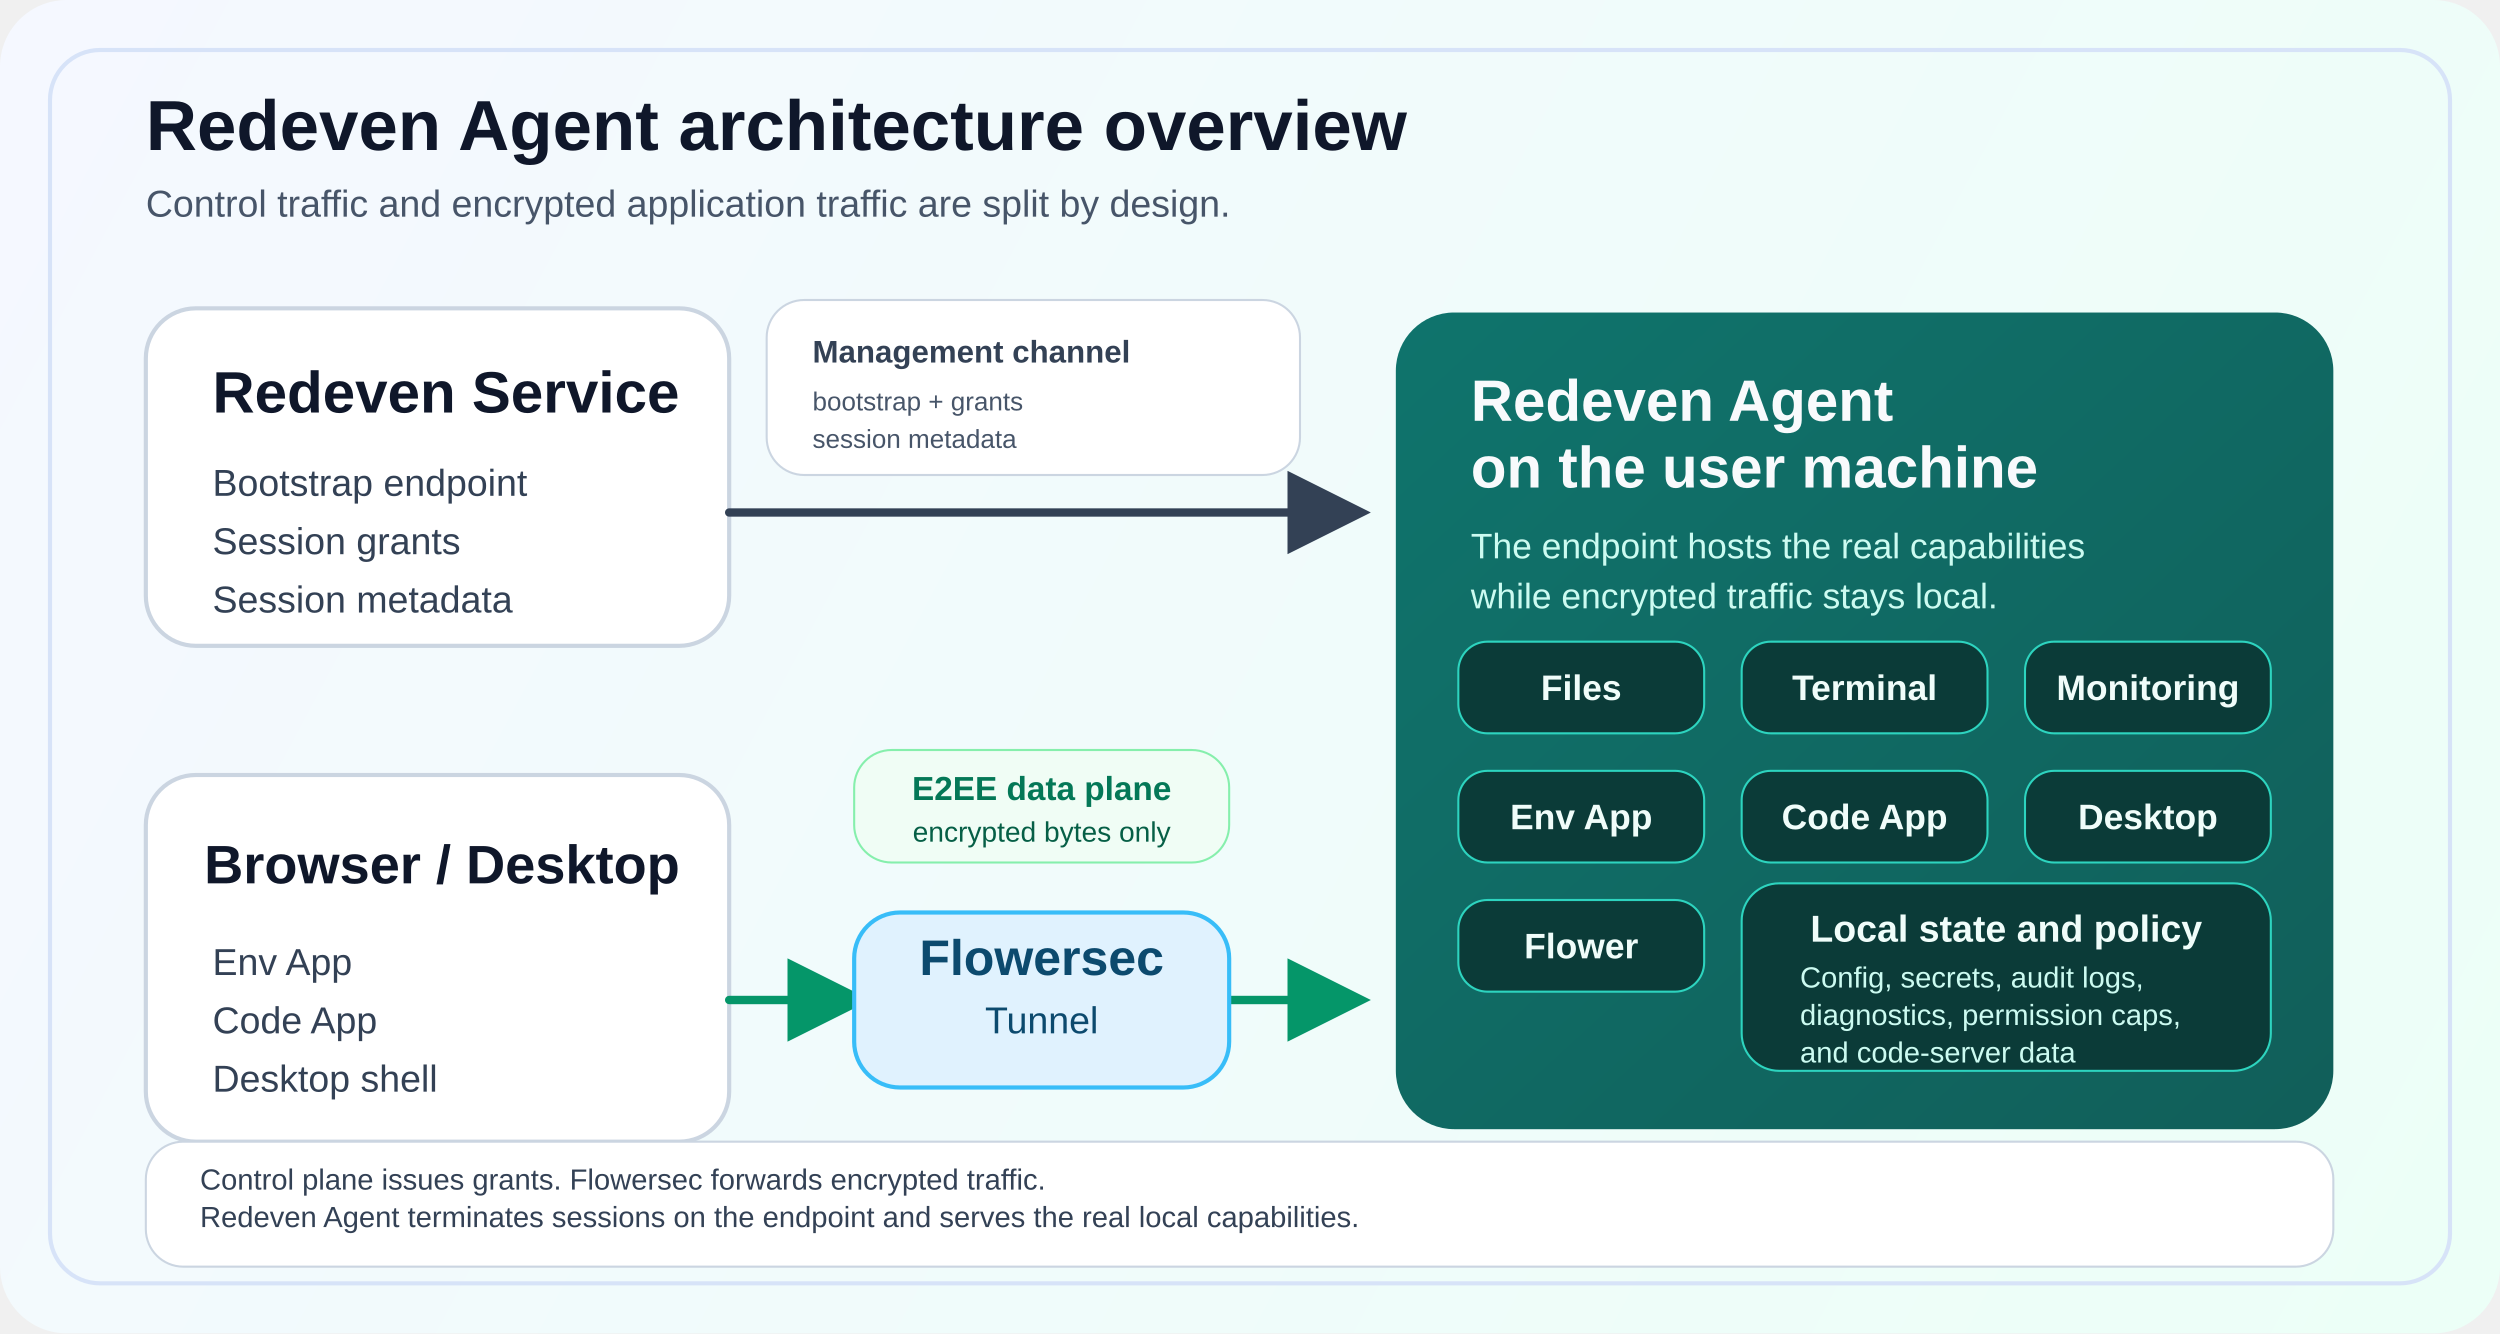
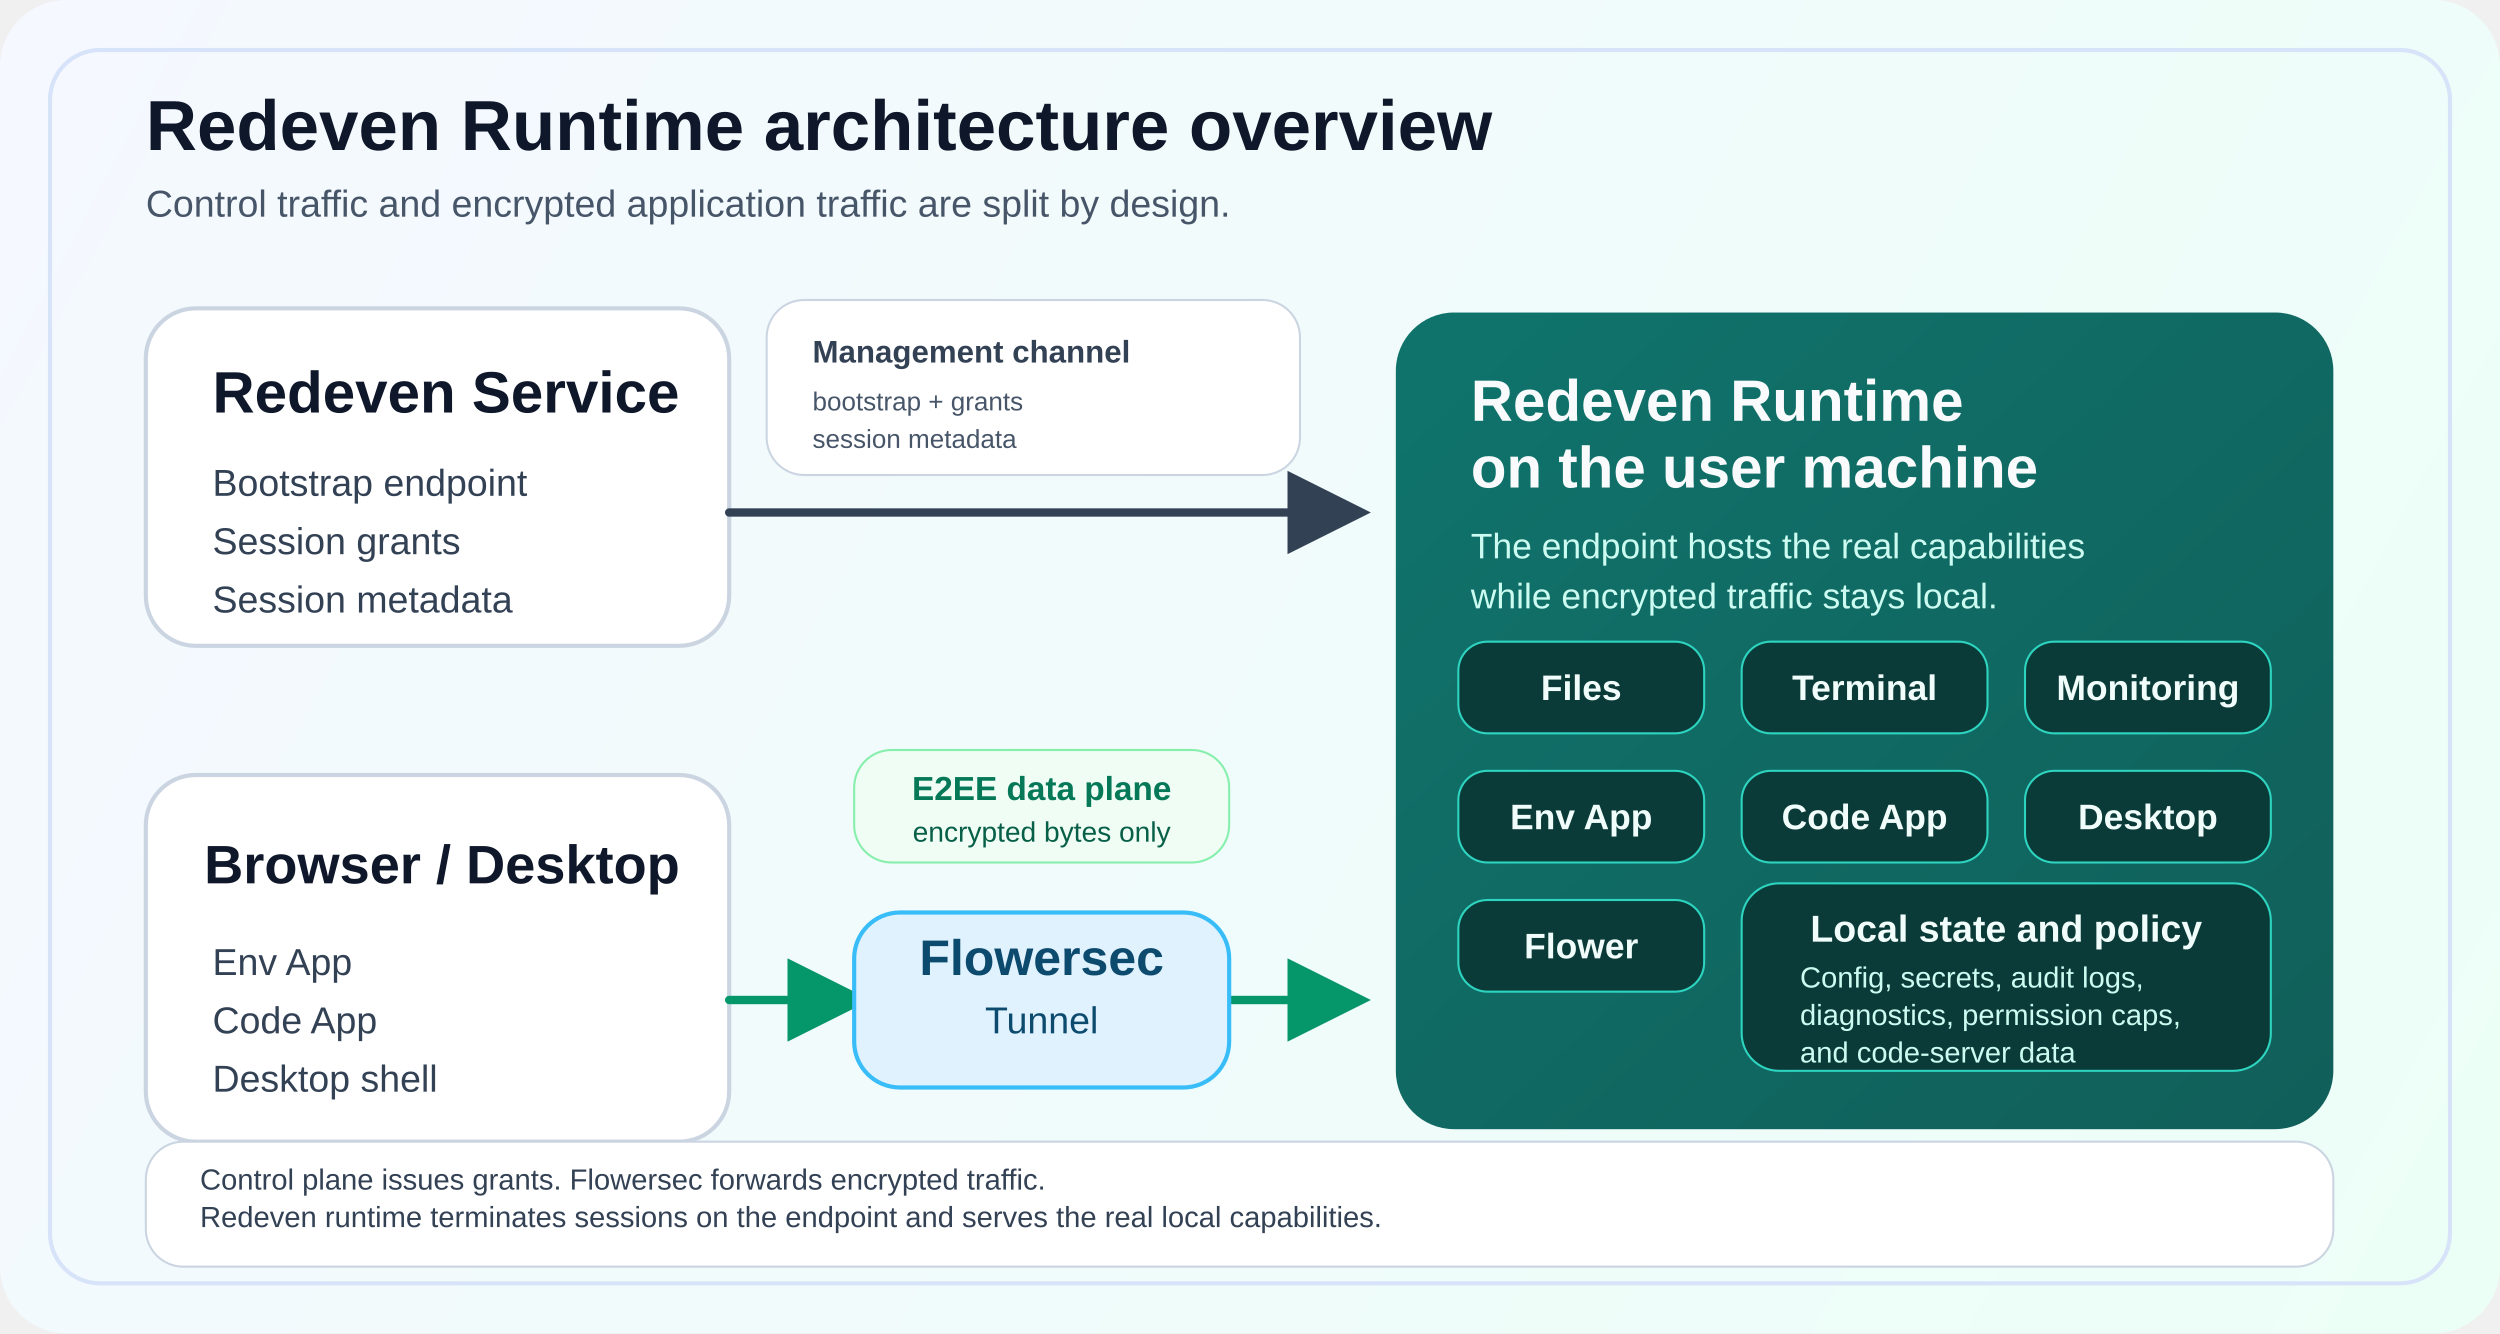
<svg xmlns="http://www.w3.org/2000/svg" width="1200" height="640" viewBox="0 0 1200 640" fill="none" role="img" aria-labelledby="title desc">
  <defs>
    <linearGradient id="bg" x1="0" y1="0" x2="1200" y2="640" gradientUnits="userSpaceOnUse">
      <stop stop-color="#F5F8FF" />
      <stop offset="1" stop-color="#ECFFF7" />
    </linearGradient>
    <linearGradient id="agent" x1="670" y1="70" x2="1120" y2="560" gradientUnits="userSpaceOnUse">
      <stop stop-color="#0F766E" />
      <stop offset="1" stop-color="#115E59" />
    </linearGradient>
    <marker id="arrow-dark" markerWidth="10" markerHeight="10" refX="8" refY="5" orient="auto">
      <path d="M0 0L10 5L0 10V0Z" fill="#334155" />
    </marker>
    <marker id="arrow-green" markerWidth="10" markerHeight="10" refX="8" refY="5" orient="auto">
      <path d="M0 0L10 5L0 10V0Z" fill="#059669" />
    </marker>
  </defs>
  <rect width="1200" height="640" rx="32" fill="url(#bg)" />
  <rect x="24" y="24" width="1152" height="592" rx="24" stroke="#D7E3F8" stroke-width="2" />
-   <text x="70" y="72" fill="#0F172A" font-family="Arial, Helvetica, sans-serif" font-size="34" font-weight="700">Redeven Agent architecture overview</text>
+   <text x="70" y="72" fill="#0F172A" font-family="Arial, Helvetica, sans-serif" font-size="34" font-weight="700">Redeven Runtime architecture overview</text>
  <text x="70" y="104" fill="#475569" font-family="Arial, Helvetica, sans-serif" font-size="18">Control traffic and encrypted application traffic are split by design.</text>
  <rect x="70" y="148" width="280" height="162" rx="24" fill="#FFFFFF" stroke="#CBD5E1" stroke-width="2" />
  <text x="102" y="198" fill="#0F172A" font-family="Arial, Helvetica, sans-serif" font-size="28" font-weight="700">Redeven Service</text>
  <text x="102" y="238" fill="#334155" font-family="Arial, Helvetica, sans-serif" font-size="18">Bootstrap endpoint</text>
  <text x="102" y="266" fill="#334155" font-family="Arial, Helvetica, sans-serif" font-size="18">Session grants</text>
  <text x="102" y="294" fill="#334155" font-family="Arial, Helvetica, sans-serif" font-size="18">Session metadata</text>
  <rect x="70" y="372" width="280" height="176" rx="24" fill="#FFFFFF" stroke="#CBD5E1" stroke-width="2" />
  <text x="98" y="424" fill="#0F172A" font-family="Arial, Helvetica, sans-serif" font-size="26" font-weight="700">Browser / Desktop</text>
  <text x="102" y="468" fill="#334155" font-family="Arial, Helvetica, sans-serif" font-size="18">Env App</text>
  <text x="102" y="496" fill="#334155" font-family="Arial, Helvetica, sans-serif" font-size="18">Code App</text>
  <text x="102" y="524" fill="#334155" font-family="Arial, Helvetica, sans-serif" font-size="18">Desktop shell</text>
  <rect x="670" y="150" width="450" height="392" rx="28" fill="url(#agent)" />
  <text x="706" y="202" fill="#F8FAFC" font-family="Arial, Helvetica, sans-serif" font-size="28" font-weight="700">
-     <tspan x="706" dy="0">Redeven Agent</tspan>
+     <tspan x="706" dy="0">Redeven Runtime</tspan>
    <tspan x="706" dy="32">on the user machine</tspan>
  </text>
  <text x="706" y="268" fill="#CCFBF1" font-family="Arial, Helvetica, sans-serif" font-size="17">
    <tspan x="706" dy="0">The endpoint hosts the real capabilities</tspan>
    <tspan x="706" dy="24">while encrypted traffic stays local.</tspan>
  </text>
  <rect x="700" y="308" width="118" height="44" rx="14" fill="#0B3B38" stroke="#2DD4BF" />
  <text x="759" y="336" fill="#F0FDFA" font-family="Arial, Helvetica, sans-serif" font-size="17" font-weight="700" text-anchor="middle">Files</text>
  <rect x="836" y="308" width="118" height="44" rx="14" fill="#0B3B38" stroke="#2DD4BF" />
  <text x="895" y="336" fill="#F0FDFA" font-family="Arial, Helvetica, sans-serif" font-size="17" font-weight="700" text-anchor="middle">Terminal</text>
  <rect x="972" y="308" width="118" height="44" rx="14" fill="#0B3B38" stroke="#2DD4BF" />
  <text x="1031" y="336" fill="#F0FDFA" font-family="Arial, Helvetica, sans-serif" font-size="17" font-weight="700" text-anchor="middle">Monitoring</text>
  <rect x="700" y="370" width="118" height="44" rx="14" fill="#0B3B38" stroke="#2DD4BF" />
  <text x="759" y="398" fill="#F0FDFA" font-family="Arial, Helvetica, sans-serif" font-size="17" font-weight="700" text-anchor="middle">Env App</text>
  <rect x="836" y="370" width="118" height="44" rx="14" fill="#0B3B38" stroke="#2DD4BF" />
  <text x="895" y="398" fill="#F0FDFA" font-family="Arial, Helvetica, sans-serif" font-size="17" font-weight="700" text-anchor="middle">Code App</text>
  <rect x="972" y="370" width="118" height="44" rx="14" fill="#0B3B38" stroke="#2DD4BF" />
  <text x="1031" y="398" fill="#F0FDFA" font-family="Arial, Helvetica, sans-serif" font-size="17" font-weight="700" text-anchor="middle">Desktop</text>
  <rect x="700" y="432" width="118" height="44" rx="14" fill="#0B3B38" stroke="#2DD4BF" />
  <text x="759" y="460" fill="#F0FDFA" font-family="Arial, Helvetica, sans-serif" font-size="17" font-weight="700" text-anchor="middle">Flower</text>
  <rect x="836" y="424" width="254" height="90" rx="18" fill="#0B3B38" stroke="#2DD4BF" />
  <text x="963" y="452" fill="#F0FDFA" font-family="Arial, Helvetica, sans-serif" font-size="18" font-weight="700" text-anchor="middle">Local state and policy</text>
  <text x="864" y="474" fill="#CCFBF1" font-family="Arial, Helvetica, sans-serif" font-size="14">
    <tspan x="864" dy="0">Config, secrets, audit logs,</tspan>
    <tspan x="864" dy="18">diagnostics, permission caps,</tspan>
    <tspan x="864" dy="18">and code-server data</tspan>
  </text>
  <path d="M350 246H650" stroke="#334155" stroke-width="4" stroke-linecap="round" marker-end="url(#arrow-dark)" />
  <rect x="368" y="144" width="256" height="84" rx="18" fill="#FFFFFF" fill-opacity="0.97" stroke="#CBD5E1" />
  <text x="390" y="174" fill="#334155" font-family="Arial, Helvetica, sans-serif" font-size="15" font-weight="700" textLength="162" lengthAdjust="spacingAndGlyphs">Management channel</text>
  <text x="390" y="197" fill="#475569" font-family="Arial, Helvetica, sans-serif" font-size="12.5" textLength="118" lengthAdjust="spacingAndGlyphs">bootstrap + grants</text>
  <text x="390" y="215" fill="#475569" font-family="Arial, Helvetica, sans-serif" font-size="12.5" textLength="120" lengthAdjust="spacingAndGlyphs">session metadata</text>
  <path d="M350 480H410" stroke="#059669" stroke-width="4" stroke-linecap="round" marker-end="url(#arrow-green)" />
  <path d="M590 480H650" stroke="#059669" stroke-width="4" stroke-linecap="round" marker-end="url(#arrow-green)" />
  <rect x="410" y="438" width="180" height="84" rx="22" fill="#E0F2FE" stroke="#38BDF8" stroke-width="2" />
  <text x="500" y="468" fill="#0C4A6E" font-family="Arial, Helvetica, sans-serif" font-size="24" font-weight="700" text-anchor="middle">Flowersec</text>
  <text x="500" y="496" fill="#0C4A6E" font-family="Arial, Helvetica, sans-serif" font-size="18" text-anchor="middle">Tunnel</text>
  <rect x="410" y="360" width="180" height="54" rx="18" fill="#F0FDF4" fill-opacity="0.96" stroke="#86EFAC" />
  <text x="500" y="384" fill="#047857" font-family="Arial, Helvetica, sans-serif" font-size="16" font-weight="700" text-anchor="middle">E2EE data plane</text>
  <text x="500" y="404" fill="#065F46" font-family="Arial, Helvetica, sans-serif" font-size="13.5" text-anchor="middle">encrypted bytes only</text>
  <rect x="70" y="548" width="1050" height="60" rx="18" fill="#FFFFFF" stroke="#CBD5E1" />
  <text x="96" y="571" fill="#334155" font-family="Arial, Helvetica, sans-serif" font-size="14">
    <tspan x="96" dy="0">Control plane issues grants. Flowersec forwards encrypted traffic.</tspan>
-     <tspan x="96" dy="18">Redeven Agent terminates sessions on the endpoint and serves the real local capabilities.</tspan>
+     <tspan x="96" dy="18">Redeven runtime terminates sessions on the endpoint and serves the real local capabilities.</tspan>
  </text>
</svg>
